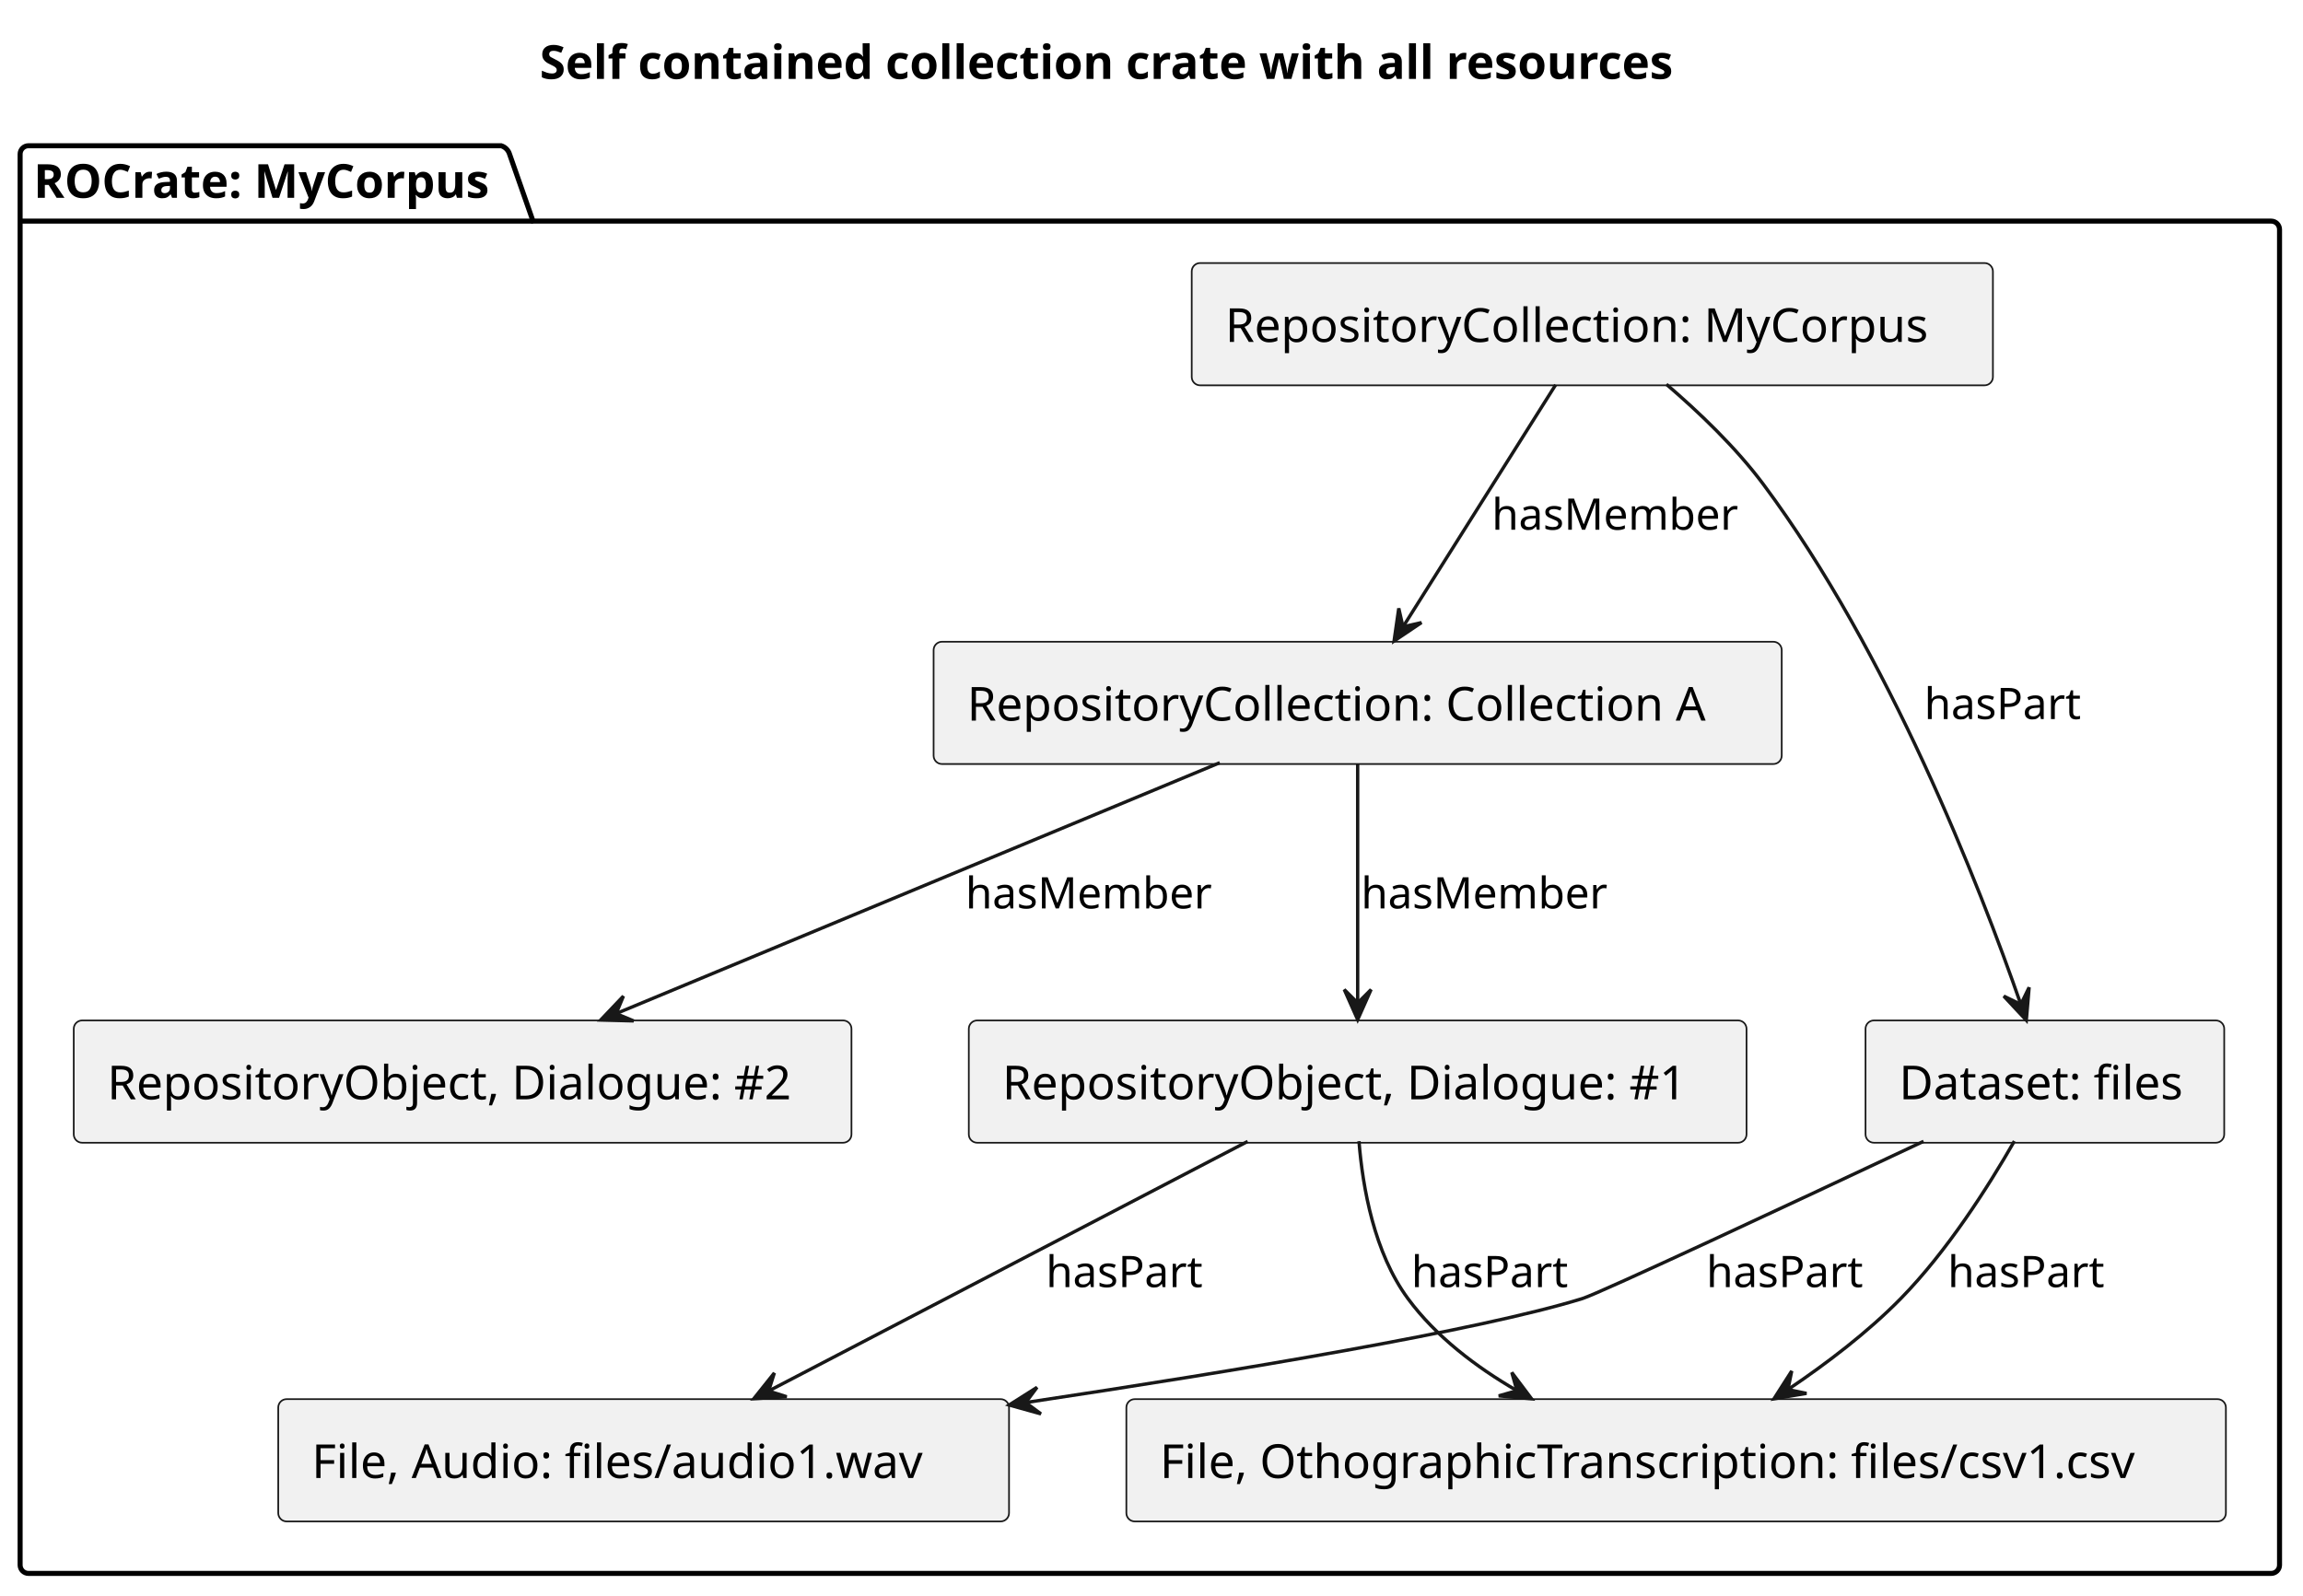
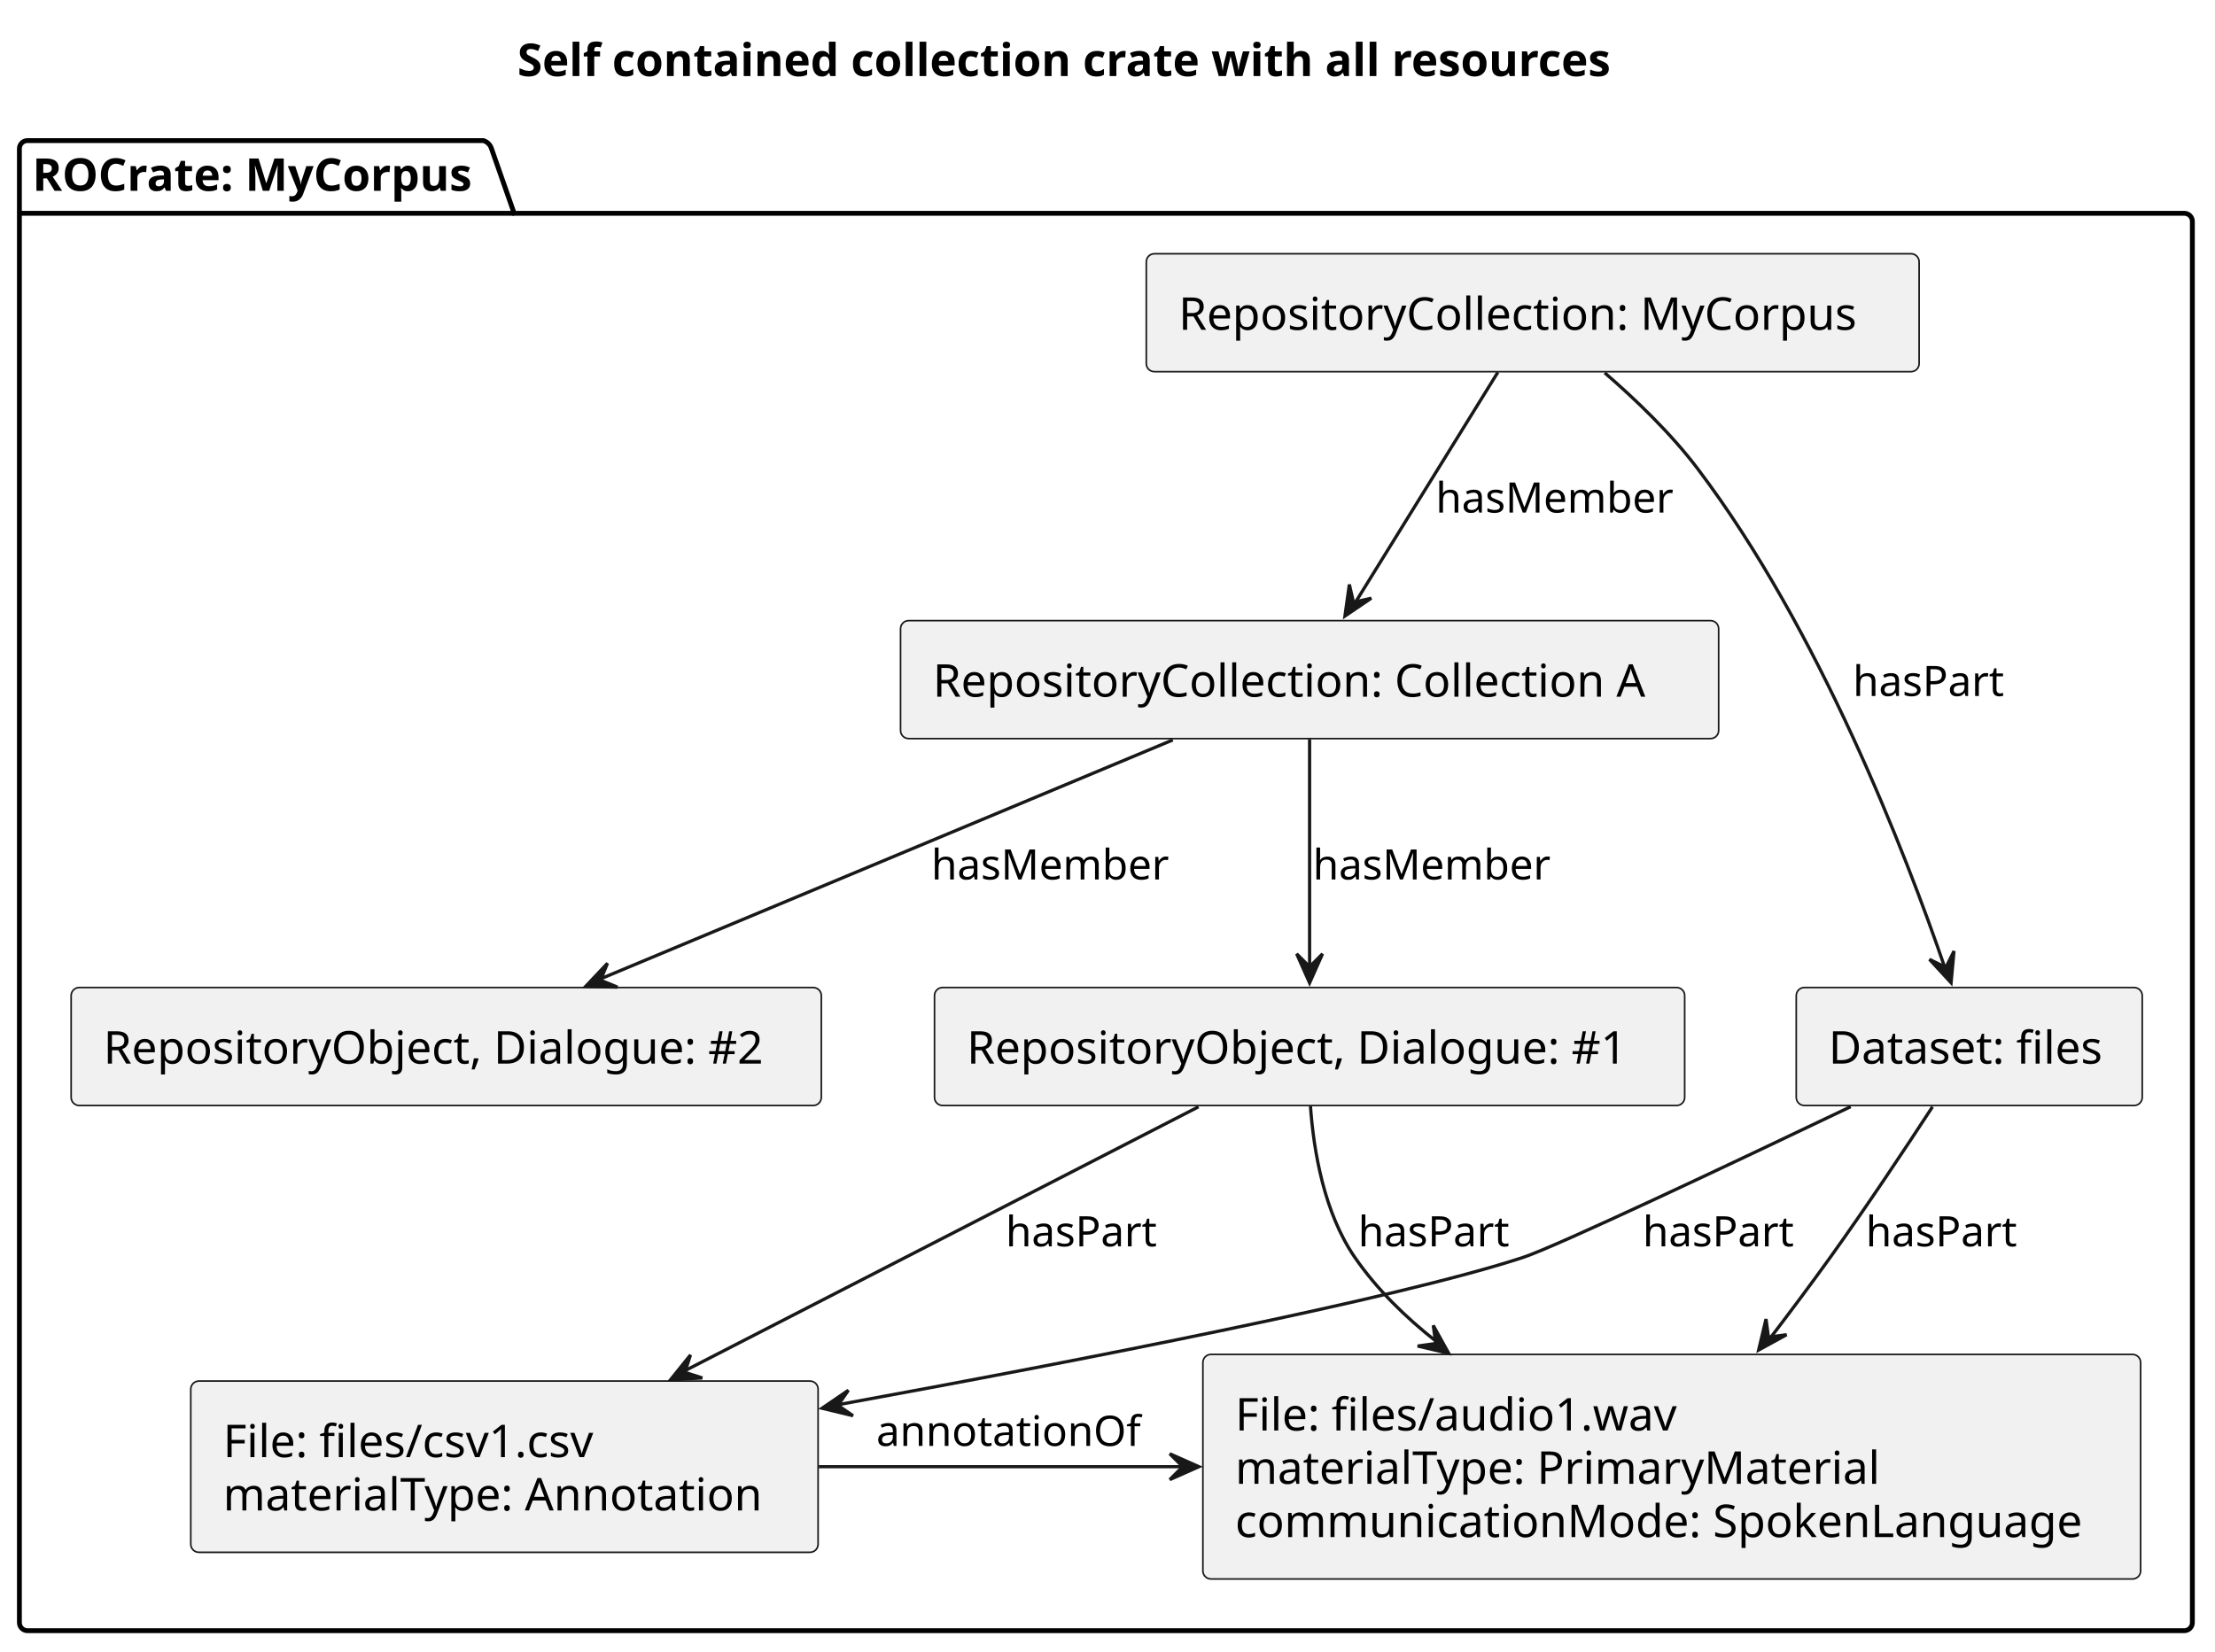
- <svg xmlns="http://www.w3.org/2000/svg" contentStyleType="text/css" height="476px" preserveAspectRatio="none" style="width:687px;height:476px;background:#FFFFFF;" version="1.1" viewBox="0 0 687 476" width="687px" zoomAndPan="magnify">
+ <svg xmlns="http://www.w3.org/2000/svg" contentStyleType="text/css" height="511px" preserveAspectRatio="none" style="width:685px;height:511px;background:#FFFFFF;" version="1.1" viewBox="0 0 685 511" width="685px" zoomAndPan="magnify">
  <defs />
  <g>
-     <rect fill="none" height="26.488" id="_title" style="stroke:none;stroke-width:1.0;" width="361" x="156" y="5" />
-     <text fill="#000000" font-family="sans-serif" font-size="14" font-weight="bold" lengthAdjust="spacing" textLength="351" x="161" y="23.535">Self contained collection crate with all resources</text>
+     <text fill="#000000" font-family="sans-serif" font-size="14" font-weight="bold" lengthAdjust="spacing" textLength="351" x="160" y="23.535">Self contained collection crate with all resources</text>
    <g id="cluster_ROCrate: MyCorpus">
-       <path d="M8.5,43.488 L149.5,43.488 A3.75,3.75 0 0 1 152,45.988 L159,65.977 L677.5,65.977 A2.5,2.5 0 0 1 680,68.477 L680,466.988 A2.5,2.5 0 0 1 677.5,469.488 L8.5,469.488 A2.5,2.5 0 0 1 6,466.988 L6,45.988 A2.5,2.5 0 0 1 8.5,43.488 " fill="none" style="stroke:#000000;stroke-width:1.5;" />
+       <path d="M8.5,43.488 L149.5,43.488 A3.75,3.75 0 0 1 152,45.988 L159,65.977 L675.5,65.977 A2.5,2.5 0 0 1 678,68.477 L678,501.918 A2.5,2.5 0 0 1 675.5,504.418 L8.5,504.418 A2.5,2.5 0 0 1 6,501.918 L6,45.988 A2.5,2.5 0 0 1 8.5,43.488 " fill="none" style="stroke:#000000;stroke-width:1.5;" />
      <line style="stroke:#000000;stroke-width:1.5;" x1="6" x2="159" y1="65.977" y2="65.977" />
      <text fill="#000000" font-family="sans-serif" font-size="14" font-weight="bold" lengthAdjust="spacing" textLength="140" x="10" y="59.023">ROCrate: MyCorpus</text>
    </g>
    <g id="elem_a1">
-       <rect fill="#F1F1F1" height="36.488" rx="2.5" ry="2.5" style="stroke:#181818;stroke-width:0.5;" width="218" x="83" y="417.488" />
-       <text fill="#000000" font-family="sans-serif" font-size="14" lengthAdjust="spacing" textLength="198" x="93" y="441.023">File, Audio:  files/audio1.wav</text>
+       <rect fill="#F1F1F1" height="69.465" rx="2.5" ry="2.5" style="stroke:#181818;stroke-width:0.5;" width="290" x="372" y="418.958" />
+       <text fill="#000000" font-family="sans-serif" font-size="14" lengthAdjust="spacing" textLength="145" x="382" y="442.493">File: files/audio1.wav</text>
+       <text fill="#000000" font-family="sans-serif" font-size="14" lengthAdjust="spacing" textLength="204" x="382" y="458.982">materialType: PrimaryMaterial</text>
+       <text fill="#000000" font-family="sans-serif" font-size="14" lengthAdjust="spacing" textLength="270" x="382" y="475.47">communicationMode: SpokenLanguage</text>
    </g>
    <g id="elem_csv1">
-       <rect fill="#F1F1F1" height="36.488" rx="2.5" ry="2.5" style="stroke:#181818;stroke-width:0.5;" width="328" x="336" y="417.488" />
-       <text fill="#000000" font-family="sans-serif" font-size="14" lengthAdjust="spacing" textLength="308" x="346" y="441.023">File, OthographicTranscription: files/csv1.csv</text>
+       <rect fill="#F1F1F1" height="52.977" rx="2.5" ry="2.5" style="stroke:#181818;stroke-width:0.5;" width="194" x="59" y="427.198" />
+       <text fill="#000000" font-family="sans-serif" font-size="14" lengthAdjust="spacing" textLength="122" x="69" y="450.733">File: files/csv1.csv</text>
+       <text fill="#000000" font-family="sans-serif" font-size="14" lengthAdjust="spacing" textLength="174" x="69" y="467.222">materialType: Annotation</text>
    </g>
    <g id="elem_files">
-       <rect fill="#F1F1F1" height="36.488" rx="2.5" ry="2.5" style="stroke:#181818;stroke-width:0.5;" width="107" x="556.5" y="304.488" />
-       <text fill="#000000" font-family="sans-serif" font-size="14" lengthAdjust="spacing" textLength="87" x="566.5" y="328.023">Dataset: files</text>
+       <rect fill="#F1F1F1" height="36.488" rx="2.5" ry="2.5" style="stroke:#181818;stroke-width:0.5;" width="107" x="555.5" y="305.468" />
+       <text fill="#000000" font-family="sans-serif" font-size="14" lengthAdjust="spacing" textLength="87" x="565.5" y="329.003">Dataset: files</text>
    </g>
    <g id="elem_cc">
-       <rect fill="#F1F1F1" height="36.488" rx="2.5" ry="2.5" style="stroke:#181818;stroke-width:0.5;" width="239" x="355.5" y="78.488" />
-       <text fill="#000000" font-family="sans-serif" font-size="14" lengthAdjust="spacing" textLength="219" x="365.5" y="102.023">RepositoryCollection: MyCorpus</text>
+       <rect fill="#F1F1F1" height="36.488" rx="2.5" ry="2.5" style="stroke:#181818;stroke-width:0.5;" width="239" x="354.5" y="78.488" />
+       <text fill="#000000" font-family="sans-serif" font-size="14" lengthAdjust="spacing" textLength="219" x="364.5" y="102.023">RepositoryCollection: MyCorpus</text>
    </g>
    <g id="elem_o1">
-       <rect fill="#F1F1F1" height="36.488" rx="2.5" ry="2.5" style="stroke:#181818;stroke-width:0.5;" width="232" x="289" y="304.488" />
-       <text fill="#000000" font-family="sans-serif" font-size="14" lengthAdjust="spacing" textLength="212" x="299" y="328.023">RepositoryObject, Dialogue: #1</text>
+       <rect fill="#F1F1F1" height="36.488" rx="2.5" ry="2.5" style="stroke:#181818;stroke-width:0.5;" width="232" x="289" y="305.468" />
+       <text fill="#000000" font-family="sans-serif" font-size="14" lengthAdjust="spacing" textLength="212" x="299" y="329.003">RepositoryObject, Dialogue: #1</text>
    </g>
    <g id="elem_o2">
-       <rect fill="#F1F1F1" height="36.488" rx="2.5" ry="2.5" style="stroke:#181818;stroke-width:0.5;" width="232" x="22" y="304.488" />
-       <text fill="#000000" font-family="sans-serif" font-size="14" lengthAdjust="spacing" textLength="212" x="32" y="328.023">RepositoryObject, Dialogue: #2</text>
+       <rect fill="#F1F1F1" height="36.488" rx="2.5" ry="2.5" style="stroke:#181818;stroke-width:0.5;" width="232" x="22" y="305.468" />
+       <text fill="#000000" font-family="sans-serif" font-size="14" lengthAdjust="spacing" textLength="212" x="32" y="329.003">RepositoryObject, Dialogue: #2</text>
    </g>
    <g id="elem_c2">
-       <rect fill="#F1F1F1" height="36.488" rx="2.5" ry="2.5" style="stroke:#181818;stroke-width:0.5;" width="253" x="278.5" y="191.488" />
-       <text fill="#000000" font-family="sans-serif" font-size="14" lengthAdjust="spacing" textLength="233" x="288.5" y="215.023">RepositoryCollection: Collection A</text>
+       <rect fill="#F1F1F1" height="36.488" rx="2.5" ry="2.5" style="stroke:#181818;stroke-width:0.5;" width="253" x="278.5" y="191.978" />
+       <text fill="#000000" font-family="sans-serif" font-size="14" lengthAdjust="spacing" textLength="233" x="288.5" y="215.513">RepositoryCollection: Collection A</text>
+     </g>
+     <g id="link_csv1_a1">
+       <path d="M253.22,453.688 C287.95,453.688 327.95,453.688 366.14,453.688 " fill="none" id="csv1-to-a1" style="stroke:#181818;stroke-width:1.0;" />
+       <polygon fill="#181818" points="370.76,453.688,361.76,449.688,365.76,453.688,361.76,457.688,370.76,453.688" style="stroke:#181818;stroke-width:1.0;" />
+       <text fill="#000000" font-family="sans-serif" font-size="13" lengthAdjust="spacing" textLength="83" x="271" y="447.257">annotationOf</text>
    </g>
    <g id="link_cc_c2">
-       <path d="M464.06,114.828 C451.79,134.298 431.85,165.908 418.59,186.948 " fill="none" id="cc-to-c2" style="stroke:#181818;stroke-width:1.0;" />
-       <polygon fill="#181818" points="415.86,191.268,424.035,185.776,418.52,187.035,417.262,181.52,415.86,191.268" style="stroke:#181818;stroke-width:1.0;" />
-       <text fill="#000000" font-family="sans-serif" font-size="13" lengthAdjust="spacing" textLength="72" x="445" y="158.057">hasMember</text>
+       <path d="M463.22,115.148 C451.29,134.428 432.02,165.558 418.95,186.678 " fill="none" id="cc-to-c2" style="stroke:#181818;stroke-width:1.0;" />
+       <polygon fill="#181818" points="415.93,190.558,424.084,185.034,418.574,186.314,417.293,180.804,415.93,190.558" style="stroke:#181818;stroke-width:1.0;" />
+       <text fill="#000000" font-family="sans-serif" font-size="13" lengthAdjust="spacing" textLength="72" x="444" y="158.547">hasMember</text>
    </g>
    <g id="link_c2_o1">
-       <path d="M405,227.828 C405,247.058 405,278.118 405,299.148 " fill="none" id="c2-to-o1" style="stroke:#181818;stroke-width:1.0;" />
-       <polygon fill="#181818" points="405,304.268,409,295.268,405,299.268,401,295.268,405,304.268" style="stroke:#181818;stroke-width:1.0;" />
-       <text fill="#000000" font-family="sans-serif" font-size="13" lengthAdjust="spacing" textLength="72" x="406" y="271.057">hasMember</text>
+       <path d="M405,228.638 C405,247.588 405,277.998 405,299.088 " fill="none" id="c2-to-o1" style="stroke:#181818;stroke-width:1.0;" />
+       <polygon fill="#181818" points="405,304.048,409,295.048,405,299.048,401,295.048,405,304.048" style="stroke:#181818;stroke-width:1.0;" />
+       <text fill="#000000" font-family="sans-serif" font-size="13" lengthAdjust="spacing" textLength="72" x="406" y="272.037">hasMember</text>
    </g>
    <g id="link_c2_o2">
-       <path d="M363.87,227.588 C315.26,247.798 234.61,281.328 183.98,302.368 " fill="none" id="c2-to-o2" style="stroke:#181818;stroke-width:1.0;" />
-       <polygon fill="#181818" points="179.18,304.368,189.025,304.625,183.8,302.457,185.968,297.232,179.18,304.368" style="stroke:#181818;stroke-width:1.0;" />
-       <text fill="#000000" font-family="sans-serif" font-size="13" lengthAdjust="spacing" textLength="72" x="288" y="271.057">hasMember</text>
+       <path d="M362.69,228.888 C314.46,249.028 235.79,281.878 185.49,302.878 " fill="none" id="c2-to-o2" style="stroke:#181818;stroke-width:1.0;" />
+       <polygon fill="#181818" points="181.11,305.128,190.956,305.348,185.723,303.2,187.871,297.967,181.11,305.128" style="stroke:#181818;stroke-width:1.0;" />
+       <text fill="#000000" font-family="sans-serif" font-size="13" lengthAdjust="spacing" textLength="72" x="288" y="272.037">hasMember</text>
    </g>
    <g id="link_o1_a1">
-       <path d="M372.19,340.588 C333.72,360.628 270.11,393.788 229.67,414.858 " fill="none" id="o1-to-a1" style="stroke:#181818;stroke-width:1.0;" />
-       <polygon fill="#181818" points="224.85,417.368,234.681,416.77,229.287,415.064,230.994,409.67,224.85,417.368" style="stroke:#181818;stroke-width:1.0;" />
-       <text fill="#000000" font-family="sans-serif" font-size="13" lengthAdjust="spacing" textLength="46" x="312" y="384.057">hasPart</text>
+       <path d="M405.27,342.218 C406.26,356.008 409.46,375.148 419,388.958 C425.79,398.788 434.64,407.468 444.24,414.998 " fill="none" id="o1-to-a1" style="stroke:#181818;stroke-width:1.0;" />
+       <polygon fill="#181818" points="448.01,418.608,443.245,409.989,444.022,415.592,438.419,416.37,448.01,418.608" style="stroke:#181818;stroke-width:1.0;" />
+       <text fill="#000000" font-family="sans-serif" font-size="13" lengthAdjust="spacing" textLength="46" x="420" y="385.527">hasPart</text>
    </g>
    <g id="link_o1_csv1">
-       <path d="M405.39,340.508 C406.49,354.368 409.91,373.798 420,387.488 C428.34,398.808 440.29,407.868 452.42,414.908 " fill="none" id="o1-to-csv1" style="stroke:#181818;stroke-width:1.0;" />
-       <polygon fill="#181818" points="456.89,417.398,450.976,409.523,452.523,414.964,447.081,416.51,456.89,417.398" style="stroke:#181818;stroke-width:1.0;" />
-       <text fill="#000000" font-family="sans-serif" font-size="13" lengthAdjust="spacing" textLength="46" x="421" y="384.057">hasPart</text>
+       <path d="M370.64,342.368 C329.58,363.478 260.32,399.068 211.6,424.108 " fill="none" id="o1-to-csv1" style="stroke:#181818;stroke-width:1.0;" />
+       <polygon fill="#181818" points="207.36,426.798,217.193,426.238,211.806,424.511,213.533,419.124,207.36,426.798" style="stroke:#181818;stroke-width:1.0;" />
+       <text fill="#000000" font-family="sans-serif" font-size="13" lengthAdjust="spacing" textLength="46" x="311" y="385.527">hasPart</text>
    </g>
    <g id="link_cc_files">
-       <path d="M497.09,114.668 C506.78,122.958 517.8,133.488 526,144.488 C563.5,194.778 590.56,264.478 602.77,299.518 " fill="none" id="cc-to-files" style="stroke:#181818;stroke-width:1.0;" />
-       <polygon fill="#181818" points="604.46,304.428,605.302,294.615,602.827,299.702,597.741,297.228,604.46,304.428" style="stroke:#181818;stroke-width:1.0;" />
-       <text fill="#000000" font-family="sans-serif" font-size="13" lengthAdjust="spacing" textLength="46" x="574" y="214.557">hasPart</text>
+       <path d="M496.26,115.308 C505.87,123.618 516.77,134.098 525,144.978 C562.63,194.698 589.34,263.988 601.54,299.578 " fill="none" id="cc-to-files" style="stroke:#181818;stroke-width:1.0;" />
+       <polygon fill="#181818" points="603.38,303.998,604.284,294.191,601.777,299.262,596.706,296.755,603.38,303.998" style="stroke:#181818;stroke-width:1.0;" />
+       <text fill="#000000" font-family="sans-serif" font-size="13" lengthAdjust="spacing" textLength="46" x="573" y="215.287">hasPart</text>
    </g>
    <g id="link_files_csv1">
-       <path d="M600.9,340.498 C593.07,354.158 580.87,373.338 567,387.488 C557.17,397.518 544.93,406.818 533.62,414.448 " fill="none" id="files-to-csv1" style="stroke:#181818;stroke-width:1.0;" />
-       <polygon fill="#181818" points="529.18,417.388,538.894,415.763,533.351,414.631,534.483,409.089,529.18,417.388" style="stroke:#181818;stroke-width:1.0;" />
-       <text fill="#000000" font-family="sans-serif" font-size="13" lengthAdjust="spacing" textLength="46" x="581" y="384.057">hasPart</text>
+       <path d="M572.33,342.328 C535.03,360.158 481.29,385.568 471,388.958 C432.24,401.698 334.97,420.678 258.69,434.608 " fill="none" id="files-to-csv1" style="stroke:#181818;stroke-width:1.0;" />
+       <polygon fill="#181818" points="254.23,435.608,263.803,437.922,259.148,434.708,262.362,430.052,254.23,435.608" style="stroke:#181818;stroke-width:1.0;" />
+       <text fill="#000000" font-family="sans-serif" font-size="13" lengthAdjust="spacing" textLength="46" x="508" y="385.527">hasPart</text>
    </g>
    <g id="link_files_a1">
-       <path d="M573.82,340.558 C534.73,358.958 477.28,385.848 472,387.488 C441.37,396.968 369.57,408.958 306.34,418.448 " fill="none" id="files-to-a1" style="stroke:#181818;stroke-width:1.0;" />
-       <polygon fill="#181818" points="301.03,419.238,310.517,421.883,305.977,418.509,309.351,413.969,301.03,419.238" style="stroke:#181818;stroke-width:1.0;" />
-       <text fill="#000000" font-family="sans-serif" font-size="13" lengthAdjust="spacing" textLength="46" x="509" y="384.057">hasPart</text>
+       <path d="M597.63,342.368 C589.13,355.398 577.11,373.468 566,388.958 C560.09,397.178 553.6,405.868 547.32,414.088 " fill="none" id="files-to-a1" style="stroke:#181818;stroke-width:1.0;" />
+       <polygon fill="#181818" points="543.87,417.598,552.508,412.867,546.902,413.622,546.147,408.016,543.87,417.598" style="stroke:#181818;stroke-width:1.0;" />
+       <text fill="#000000" font-family="sans-serif" font-size="13" lengthAdjust="spacing" textLength="46" x="577" y="385.527">hasPart</text>
    </g>
  </g>
</svg>
